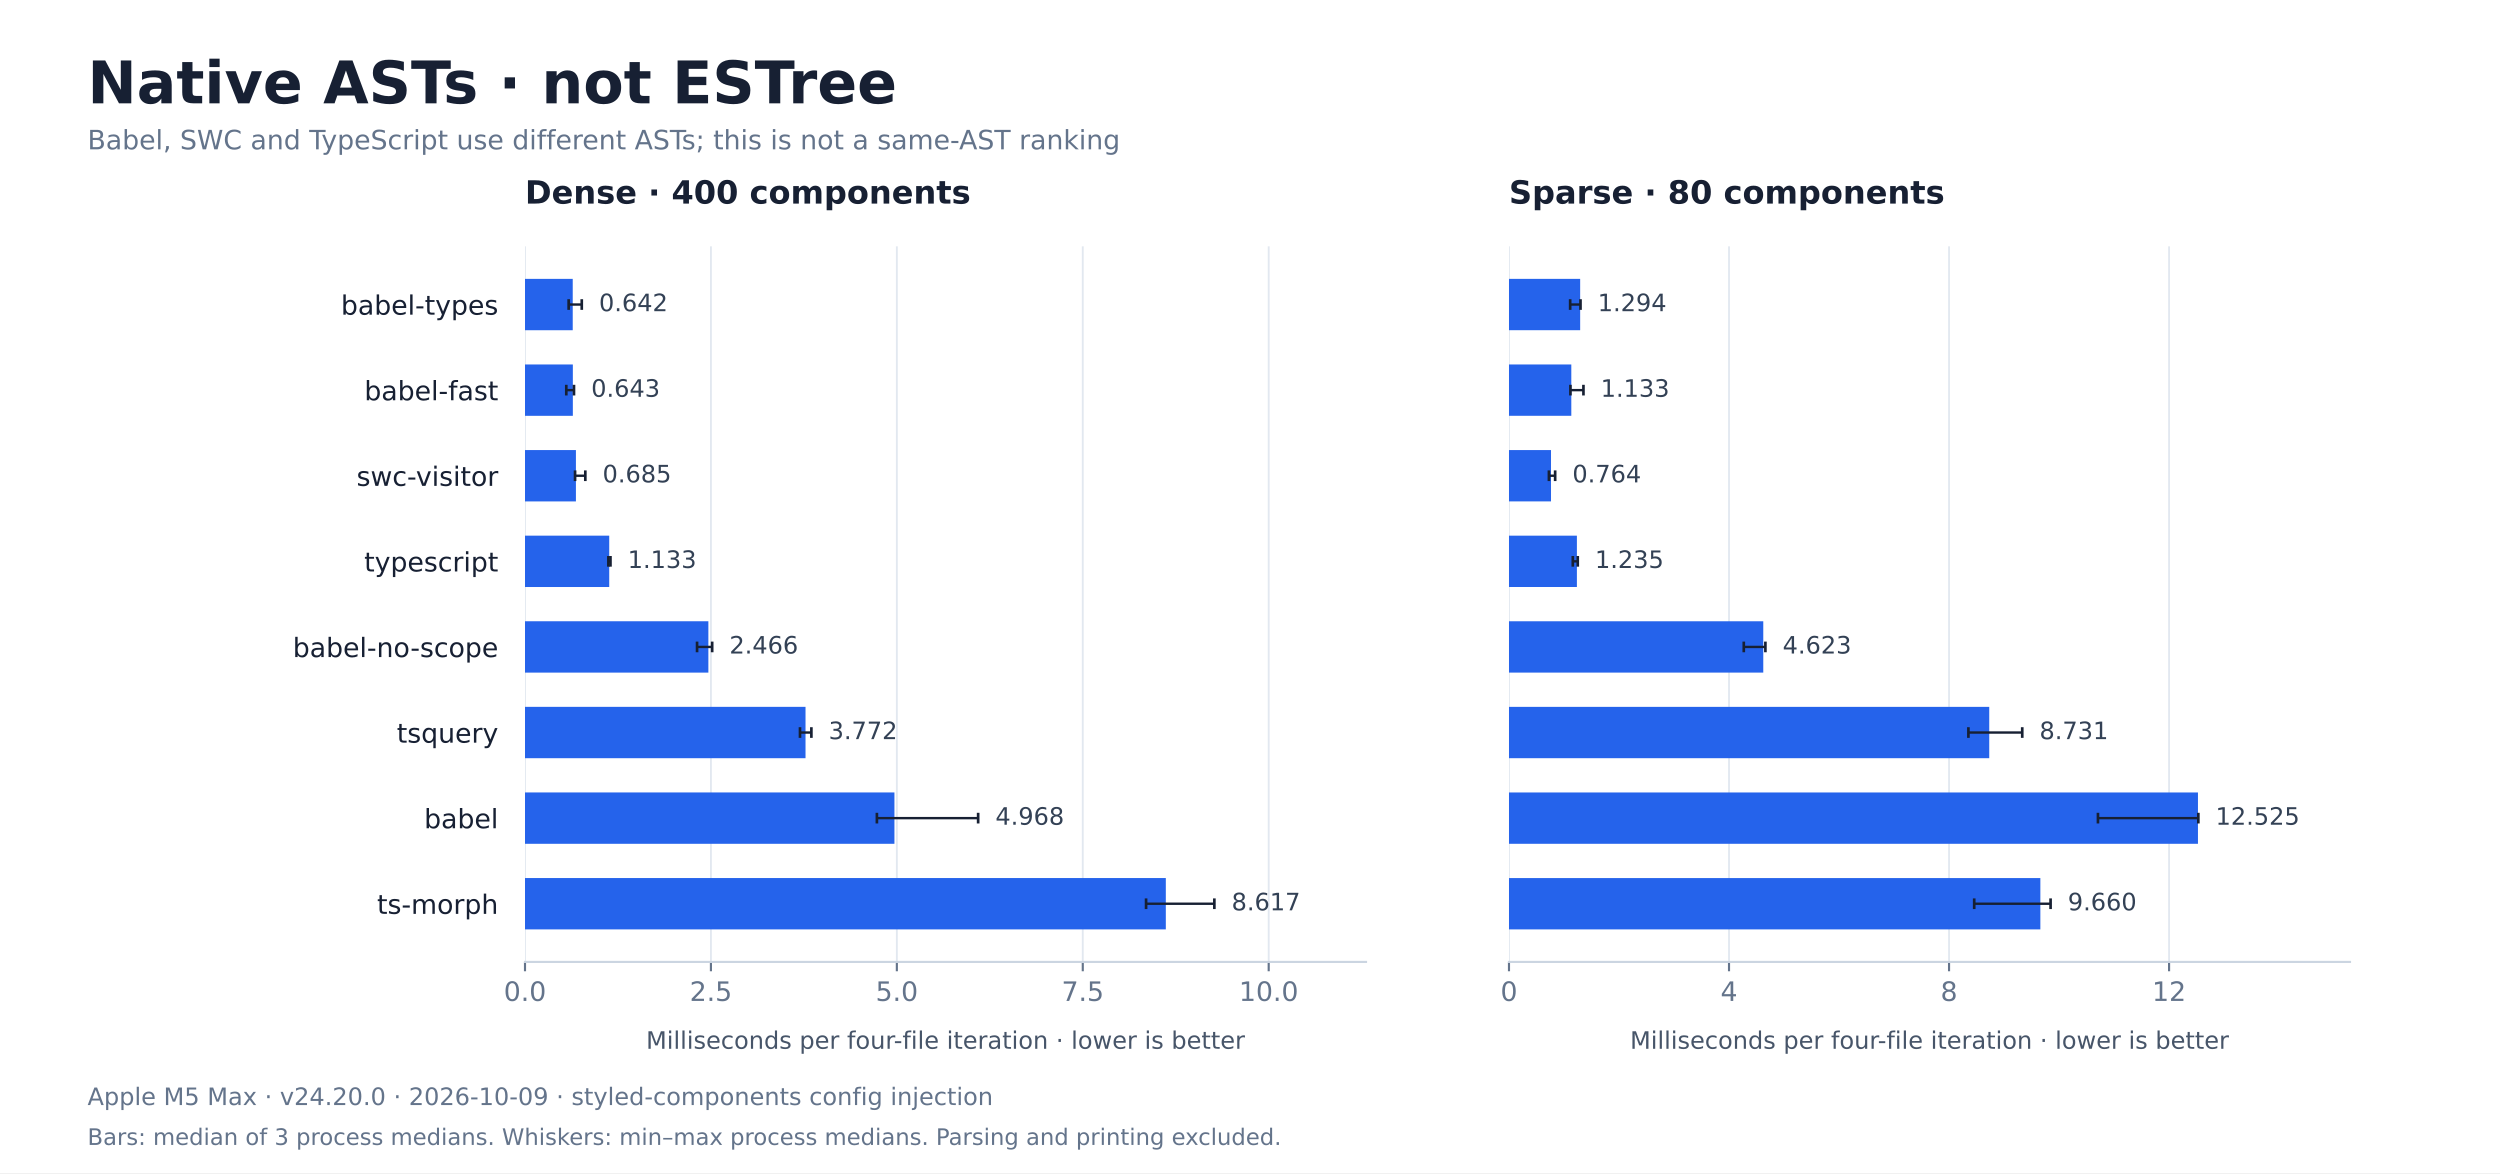
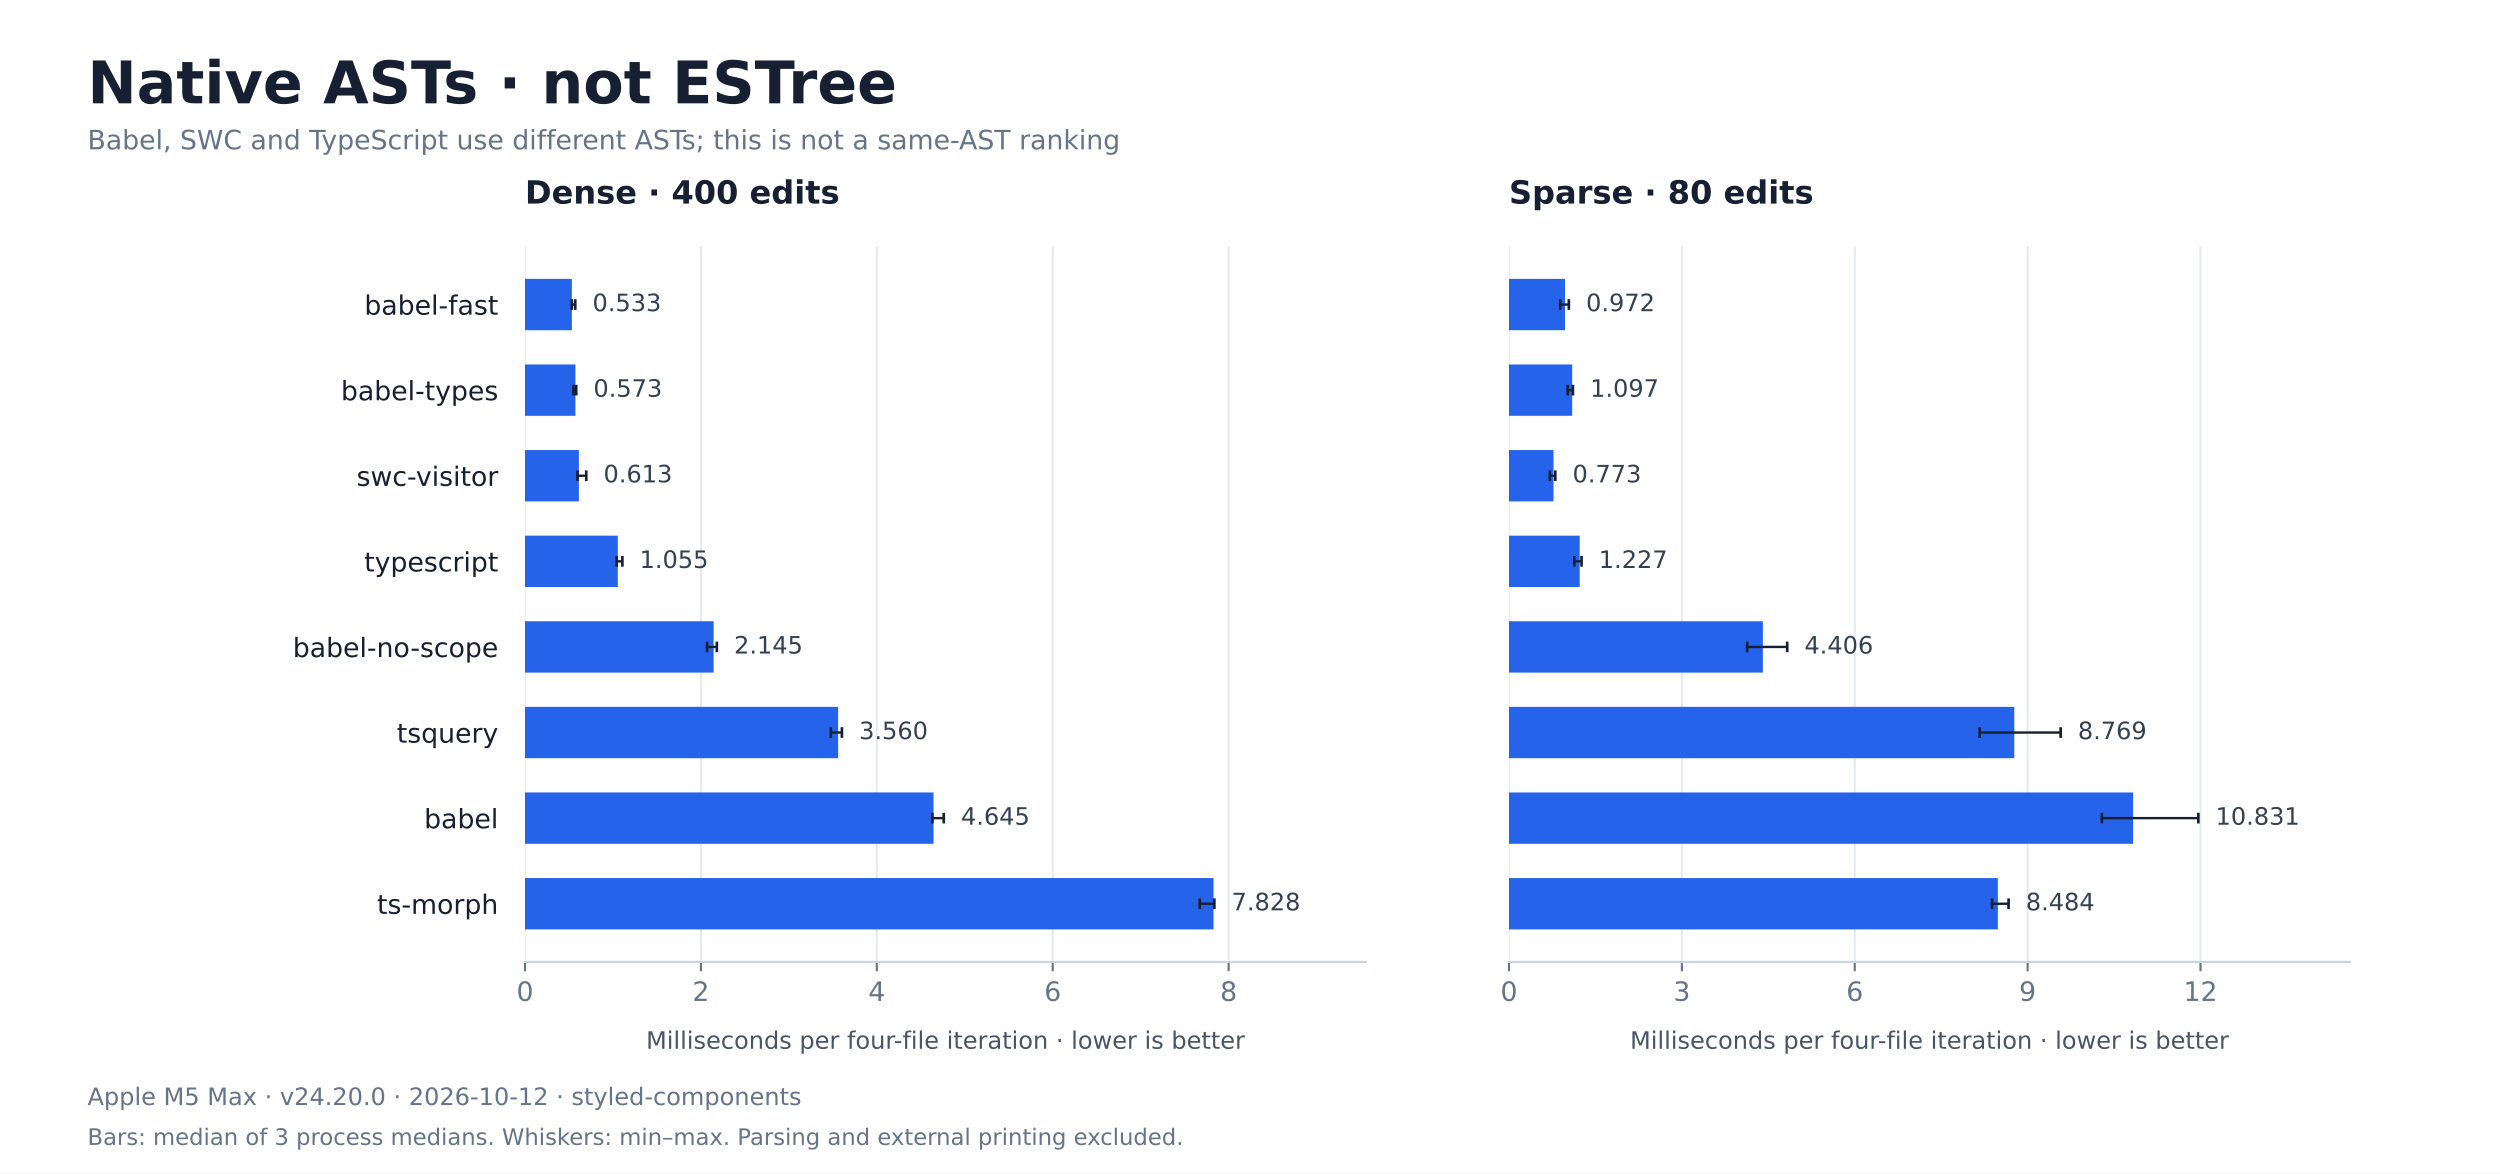
<svg xmlns="http://www.w3.org/2000/svg" xmlns:xlink="http://www.w3.org/1999/xlink" width="936pt" height="439.2pt" viewBox="0 0 936 439.2" version="1.1">
  <defs>
    <style type="text/css">*{stroke-linejoin: round; stroke-linecap: butt}</style>
  </defs>
  <g id="figure_1">
    <g id="patch_1">
-       <path d="M 0 439.2  L 936 439.2  L 936 0  L 0 0  z " style="fill: #ffffff" />
+       <path d="M 0 439.2 L 936 439.2 L 936 0 L 0 0 z " style="fill: #ffffff" />
    </g>
    <g id="axes_1">
      <g id="patch_2">
-         <path d="M 196.56 360.144  L 511.436 360.144  L 511.436 92.232  L 196.56 92.232  z " style="fill: #ffffff" />
+         <path d="M 196.56 360.144 L 511.436 360.144 L 511.436 92.232 L 196.56 92.232 z " style="fill: #ffffff" />
      </g>
      <g id="matplotlib.axis_1">
        <g id="xtick_1">
          <g id="line2d_1">
-             <path d="M 196.56 360.144  L 196.56 92.232  " clip-path="url(#p824c2c4690)" style="fill: none; stroke: #e2e8f0; stroke-width: 0.7; stroke-linecap: square" />
+             <path d="M 196.56 360.144 L 196.56 92.232 " clip-path="url(#pe5a5cd1c5b)" style="fill: none; stroke: #e2e8f0; stroke-width: 0.7; stroke-linecap: square" />
          </g>
          <g id="line2d_2">
            <defs>
-               <path id="m3070c087be" d="M 0 0  L 0 3.5  " style="stroke: #64748b; stroke-width: 0.8" />
+               <path id="m9f29d2ddf9" d="M 0 0 L 0 3.5 " style="stroke: #64748b; stroke-width: 0.8" />
            </defs>
            <g>
-               <use xlink:href="#m3070c087be" x="196.56" y="360.144" style="fill: #64748b; stroke: #64748b; stroke-width: 0.8" />
+               <use xlink:href="#m9f29d2ddf9" x="196.56" y="360.144" style="fill: #64748b; stroke: #64748b; stroke-width: 0.8" />
            </g>
          </g>
          <g id="text_1">
-             <text style="fill: #64748b; font: 10px 'DejaVu Sans'; text-anchor: middle" x="196.56" y="374.742" transform="rotate(-0 196.56 374.7424)">0.0</text>
+             <text style="fill: #64748b; font: 10px 'DejaVu Sans'; text-anchor: middle" x="196.56" y="374.742" transform="rotate(-0 196.56 374.7424)">0</text>
          </g>
        </g>
        <g id="xtick_2">
          <g id="line2d_3">
-             <path d="M 266.17 360.144  L 266.17 92.232  " clip-path="url(#p824c2c4690)" style="fill: none; stroke: #e2e8f0; stroke-width: 0.7; stroke-linecap: square" />
+             <path d="M 262.42 360.144 L 262.42 92.232 " clip-path="url(#pe5a5cd1c5b)" style="fill: none; stroke: #e2e8f0; stroke-width: 0.7; stroke-linecap: square" />
          </g>
          <g id="line2d_4">
            <g>
-               <use xlink:href="#m3070c087be" x="266.17" y="360.144" style="fill: #64748b; stroke: #64748b; stroke-width: 0.8" />
+               <use xlink:href="#m9f29d2ddf9" x="262.42" y="360.144" style="fill: #64748b; stroke: #64748b; stroke-width: 0.8" />
            </g>
          </g>
          <g id="text_2">
-             <text style="fill: #64748b; font: 10px 'DejaVu Sans'; text-anchor: middle" x="266.17" y="374.742" transform="rotate(-0 266.1703 374.7424)">2.5</text>
+             <text style="fill: #64748b; font: 10px 'DejaVu Sans'; text-anchor: middle" x="262.42" y="374.742" transform="rotate(-0 262.4199 374.7424)">2</text>
          </g>
        </g>
        <g id="xtick_3">
          <g id="line2d_5">
-             <path d="M 335.781 360.144  L 335.781 92.232  " clip-path="url(#p824c2c4690)" style="fill: none; stroke: #e2e8f0; stroke-width: 0.7; stroke-linecap: square" />
+             <path d="M 328.28 360.144 L 328.28 92.232 " clip-path="url(#pe5a5cd1c5b)" style="fill: none; stroke: #e2e8f0; stroke-width: 0.7; stroke-linecap: square" />
          </g>
          <g id="line2d_6">
            <g>
-               <use xlink:href="#m3070c087be" x="335.781" y="360.144" style="fill: #64748b; stroke: #64748b; stroke-width: 0.8" />
+               <use xlink:href="#m9f29d2ddf9" x="328.28" y="360.144" style="fill: #64748b; stroke: #64748b; stroke-width: 0.8" />
            </g>
          </g>
          <g id="text_3">
-             <text style="fill: #64748b; font: 10px 'DejaVu Sans'; text-anchor: middle" x="335.781" y="374.742" transform="rotate(-0 335.7806 374.7424)">5.0</text>
+             <text style="fill: #64748b; font: 10px 'DejaVu Sans'; text-anchor: middle" x="328.28" y="374.742" transform="rotate(-0 328.2798 374.7424)">4</text>
          </g>
        </g>
        <g id="xtick_4">
          <g id="line2d_7">
-             <path d="M 405.391 360.144  L 405.391 92.232  " clip-path="url(#p824c2c4690)" style="fill: none; stroke: #e2e8f0; stroke-width: 0.7; stroke-linecap: square" />
+             <path d="M 394.14 360.144 L 394.14 92.232 " clip-path="url(#pe5a5cd1c5b)" style="fill: none; stroke: #e2e8f0; stroke-width: 0.7; stroke-linecap: square" />
          </g>
          <g id="line2d_8">
            <g>
-               <use xlink:href="#m3070c087be" x="405.391" y="360.144" style="fill: #64748b; stroke: #64748b; stroke-width: 0.8" />
+               <use xlink:href="#m9f29d2ddf9" x="394.14" y="360.144" style="fill: #64748b; stroke: #64748b; stroke-width: 0.8" />
            </g>
          </g>
          <g id="text_4">
-             <text style="fill: #64748b; font: 10px 'DejaVu Sans'; text-anchor: middle" x="405.391" y="374.742" transform="rotate(-0 405.3909 374.7424)">7.5</text>
+             <text style="fill: #64748b; font: 10px 'DejaVu Sans'; text-anchor: middle" x="394.14" y="374.742" transform="rotate(-0 394.1397 374.7424)">6</text>
          </g>
        </g>
        <g id="xtick_5">
          <g id="line2d_9">
-             <path d="M 475.001 360.144  L 475.001 92.232  " clip-path="url(#p824c2c4690)" style="fill: none; stroke: #e2e8f0; stroke-width: 0.7; stroke-linecap: square" />
+             <path d="M 460 360.144 L 460 92.232 " clip-path="url(#pe5a5cd1c5b)" style="fill: none; stroke: #e2e8f0; stroke-width: 0.7; stroke-linecap: square" />
          </g>
          <g id="line2d_10">
            <g>
-               <use xlink:href="#m3070c087be" x="475.001" y="360.144" style="fill: #64748b; stroke: #64748b; stroke-width: 0.8" />
+               <use xlink:href="#m9f29d2ddf9" x="460" y="360.144" style="fill: #64748b; stroke: #64748b; stroke-width: 0.8" />
            </g>
          </g>
          <g id="text_5">
-             <text style="fill: #64748b; font: 10px 'DejaVu Sans'; text-anchor: middle" x="475.001" y="374.742" transform="rotate(-0 475.0012 374.7424)">10.0</text>
+             <text style="fill: #64748b; font: 10px 'DejaVu Sans'; text-anchor: middle" x="460" y="374.742" transform="rotate(-0 459.9997 374.7424)">8</text>
          </g>
        </g>
        <g id="text_6">
          <text style="fill: #475569; font: 9px 'DejaVu Sans'; text-anchor: middle" x="353.998" y="392.661" transform="rotate(-0 353.9978 392.6607)">Milliseconds per four-file iteration · lower is better</text>
        </g>
      </g>
      <g id="matplotlib.axis_2">
        <g id="ytick_1">
          <g id="line2d_11" />
          <g id="text_7">
-             <text style="fill: #172033; font: 10px 'DejaVu Sans'; text-anchor: end" x="186.56" y="117.823" transform="rotate(-0 186.56 117.8231)">babel-types</text>
+             <text style="fill: #172033; font: 10px 'DejaVu Sans'; text-anchor: end" x="186.56" y="117.823" transform="rotate(-0 186.56 117.8231)">babel-fast</text>
          </g>
        </g>
        <g id="ytick_2">
          <g id="line2d_12" />
          <g id="text_8">
-             <text style="fill: #172033; font: 10px 'DejaVu Sans'; text-anchor: end" x="186.56" y="149.87" transform="rotate(-0 186.56 149.87)">babel-fast</text>
+             <text style="fill: #172033; font: 10px 'DejaVu Sans'; text-anchor: end" x="186.56" y="149.87" transform="rotate(-0 186.56 149.87)">babel-types</text>
          </g>
        </g>
        <g id="ytick_3">
          <g id="line2d_13" />
          <g id="text_9">
            <text style="fill: #172033; font: 10px 'DejaVu Sans'; text-anchor: end" x="186.56" y="181.917" transform="rotate(-0 186.56 181.9169)">swc-visitor</text>
          </g>
        </g>
        <g id="ytick_4">
          <g id="line2d_14" />
          <g id="text_10">
            <text style="fill: #172033; font: 10px 'DejaVu Sans'; text-anchor: end" x="186.56" y="213.964" transform="rotate(-0 186.56 213.9638)">typescript</text>
          </g>
        </g>
        <g id="ytick_5">
          <g id="line2d_15" />
          <g id="text_11">
            <text style="fill: #172033; font: 10px 'DejaVu Sans'; text-anchor: end" x="186.56" y="246.011" transform="rotate(-0 186.56 246.0107)">babel-no-scope</text>
          </g>
        </g>
        <g id="ytick_6">
          <g id="line2d_16" />
          <g id="text_12">
            <text style="fill: #172033; font: 10px 'DejaVu Sans'; text-anchor: end" x="186.56" y="278.058" transform="rotate(-0 186.56 278.0576)">tsquery</text>
          </g>
        </g>
        <g id="ytick_7">
          <g id="line2d_17" />
          <g id="text_13">
            <text style="fill: #172033; font: 10px 'DejaVu Sans'; text-anchor: end" x="186.56" y="310.104" transform="rotate(-0 186.56 310.1044)">babel</text>
          </g>
        </g>
        <g id="ytick_8">
          <g id="line2d_18" />
          <g id="text_14">
            <text style="fill: #172033; font: 10px 'DejaVu Sans'; text-anchor: end" x="186.56" y="342.151" transform="rotate(-0 186.56 342.1513)">ts-morph</text>
          </g>
        </g>
      </g>
      <g id="patch_3">
-         <path d="M 196.56 360.144  L 511.436 360.144  " style="fill: none; stroke: #cbd5e1; stroke-width: 0.8; stroke-linejoin: miter; stroke-linecap: square" />
+         <path d="M 196.56 360.144 L 511.436 360.144 " style="fill: none; stroke: #cbd5e1; stroke-width: 0.8; stroke-linejoin: miter; stroke-linecap: square" />
      </g>
      <g id="patch_4">
-         <path d="M 196.56 104.41  L 214.43 104.41  L 214.43 123.638  L 196.56 123.638  z " clip-path="url(#p824c2c4690)" style="fill: #2563eb" />
+         <path d="M 196.56 104.41 L 214.099 104.41 L 214.099 123.638 L 196.56 123.638 z " clip-path="url(#pe5a5cd1c5b)" style="fill: #2563eb" />
      </g>
      <g id="patch_5">
-         <path d="M 196.56 136.457  L 214.472 136.457  L 214.472 155.685  L 196.56 155.685  z " clip-path="url(#p824c2c4690)" style="fill: #2563eb" />
+         <path d="M 196.56 136.457 L 215.441 136.457 L 215.441 155.685 L 196.56 155.685 z " clip-path="url(#pe5a5cd1c5b)" style="fill: #2563eb" />
      </g>
      <g id="patch_6">
-         <path d="M 196.56 168.504  L 215.623 168.504  L 215.623 187.732  L 196.56 187.732  z " clip-path="url(#p824c2c4690)" style="fill: #2563eb" />
+         <path d="M 196.56 168.504 L 216.732 168.504 L 216.732 187.732 L 196.56 187.732 z " clip-path="url(#pe5a5cd1c5b)" style="fill: #2563eb" />
      </g>
      <g id="patch_7">
-         <path d="M 196.56 200.55  L 228.096 200.55  L 228.096 219.779  L 196.56 219.779  z " clip-path="url(#p824c2c4690)" style="fill: #2563eb" />
+         <path d="M 196.56 200.55 L 231.307 200.55 L 231.307 219.779 L 196.56 219.779 z " clip-path="url(#pe5a5cd1c5b)" style="fill: #2563eb" />
      </g>
      <g id="patch_8">
-         <path d="M 196.56 232.597  L 265.214 232.597  L 265.214 251.826  L 196.56 251.826  z " clip-path="url(#p824c2c4690)" style="fill: #2563eb" />
+         <path d="M 196.56 232.597 L 267.184 232.597 L 267.184 251.826 L 196.56 251.826 z " clip-path="url(#pe5a5cd1c5b)" style="fill: #2563eb" />
      </g>
      <g id="patch_9">
-         <path d="M 196.56 264.644  L 301.586 264.644  L 301.586 283.872  L 196.56 283.872  z " clip-path="url(#p824c2c4690)" style="fill: #2563eb" />
+         <path d="M 196.56 264.644 L 313.803 264.644 L 313.803 283.872 L 196.56 283.872 z " clip-path="url(#pe5a5cd1c5b)" style="fill: #2563eb" />
      </g>
      <g id="patch_10">
-         <path d="M 196.56 296.691  L 334.876 296.691  L 334.876 315.919  L 196.56 315.919  z " clip-path="url(#p824c2c4690)" style="fill: #2563eb" />
+         <path d="M 196.56 296.691 L 349.506 296.691 L 349.506 315.919 L 196.56 315.919 z " clip-path="url(#pe5a5cd1c5b)" style="fill: #2563eb" />
      </g>
      <g id="patch_11">
-         <path d="M 196.56 328.738  L 436.481 328.738  L 436.481 347.966  L 196.56 347.966  z " clip-path="url(#p824c2c4690)" style="fill: #2563eb" />
+         <path d="M 196.56 328.738 L 454.336 328.738 L 454.336 347.966 L 196.56 347.966 z " clip-path="url(#pe5a5cd1c5b)" style="fill: #2563eb" />
      </g>
      <g id="text_15">
-         <text style="fill: #334155; font: 9px 'DejaVu Sans'; text-anchor: start" x="224.264" y="116.507" transform="rotate(-0 224.2644 116.5073)">0.642</text>
+         <text style="fill: #334155; font: 9px 'DejaVu Sans'; text-anchor: start" x="221.832" y="116.507" transform="rotate(-0 221.8318 116.5073)">0.533</text>
      </g>
      <g id="text_16">
-         <text style="fill: #334155; font: 9px 'DejaVu Sans'; text-anchor: start" x="221.349" y="148.554" transform="rotate(-0 221.3489 148.5542)">0.643</text>
+         <text style="fill: #334155; font: 9px 'DejaVu Sans'; text-anchor: start" x="222.181" y="148.554" transform="rotate(-0 222.181 148.5542)">0.573</text>
      </g>
      <g id="text_17">
-         <text style="fill: #334155; font: 9px 'DejaVu Sans'; text-anchor: start" x="225.596" y="180.601" transform="rotate(-0 225.5963 180.6011)">0.685</text>
+         <text style="fill: #334155; font: 9px 'DejaVu Sans'; text-anchor: start" x="225.949" y="180.601" transform="rotate(-0 225.9488 180.6011)">0.613</text>
      </g>
      <g id="text_18">
-         <text style="fill: #334155; font: 9px 'DejaVu Sans'; text-anchor: start" x="235.009" y="212.648" transform="rotate(-0 235.0088 212.648)">1.133</text>
+         <text style="fill: #334155; font: 9px 'DejaVu Sans'; text-anchor: start" x="239.465" y="212.648" transform="rotate(-0 239.4652 212.648)">1.055</text>
      </g>
      <g id="text_19">
-         <text style="fill: #334155; font: 9px 'DejaVu Sans'; text-anchor: start" x="273.087" y="244.695" transform="rotate(-0 273.0873 244.6949)">2.466</text>
+         <text style="fill: #334155; font: 9px 'DejaVu Sans'; text-anchor: start" x="274.835" y="244.695" transform="rotate(-0 274.8347 244.6949)">2.145</text>
      </g>
      <g id="text_20">
-         <text style="fill: #334155; font: 9px 'DejaVu Sans'; text-anchor: start" x="310.233" y="276.742" transform="rotate(-0 310.2326 276.7418)">3.772</text>
+         <text style="fill: #334155; font: 9px 'DejaVu Sans'; text-anchor: start" x="321.664" y="276.742" transform="rotate(-0 321.6638 276.7418)">3.560</text>
      </g>
      <g id="text_21">
-         <text style="fill: #334155; font: 9px 'DejaVu Sans'; text-anchor: start" x="372.67" y="308.789" transform="rotate(-0 372.6701 308.7887)">4.968</text>
+         <text style="fill: #334155; font: 9px 'DejaVu Sans'; text-anchor: start" x="359.795" y="308.789" transform="rotate(-0 359.7953 308.7887)">4.645</text>
      </g>
      <g id="text_22">
-         <text style="fill: #334155; font: 9px 'DejaVu Sans'; text-anchor: start" x="461.107" y="340.836" transform="rotate(-0 461.1071 340.8356)">8.617</text>
+         <text style="fill: #334155; font: 9px 'DejaVu Sans'; text-anchor: start" x="461.107" y="340.836" transform="rotate(-0 461.1071 340.8356)">7.828</text>
      </g>
      <g id="text_23">
-         <text style="fill: #172033; font: 700 12px 'DejaVu Sans'; text-anchor: start" x="196.56" y="76.232" transform="rotate(-0 196.56 76.232)">Dense · 400 components</text>
+         <text style="fill: #172033; font: 700 12px 'DejaVu Sans'; text-anchor: start" x="196.56" y="76.232" transform="rotate(-0 196.56 76.232)">Dense · 400 edits</text>
      </g>
      <g id="LineCollection_1">
-         <path d="M 212.906 114.024  L 217.812 114.024  " clip-path="url(#p824c2c4690)" style="fill: none; stroke: #172033; stroke-width: 0.9" />
-         <path d="M 212.018 146.071  L 214.897 146.071  " clip-path="url(#p824c2c4690)" style="fill: none; stroke: #172033; stroke-width: 0.9" />
-         <path d="M 215.304 178.118  L 219.144 178.118  " clip-path="url(#p824c2c4690)" style="fill: none; stroke: #172033; stroke-width: 0.9" />
-         <path d="M 227.775 210.165  L 228.556 210.165  " clip-path="url(#p824c2c4690)" style="fill: none; stroke: #172033; stroke-width: 0.9" />
-         <path d="M 260.979 242.211  L 266.635 242.211  " clip-path="url(#p824c2c4690)" style="fill: none; stroke: #172033; stroke-width: 0.9" />
-         <path d="M 299.517 274.258  L 303.78 274.258  " clip-path="url(#p824c2c4690)" style="fill: none; stroke: #172033; stroke-width: 0.9" />
-         <path d="M 328.31 306.305  L 366.218 306.305  " clip-path="url(#p824c2c4690)" style="fill: none; stroke: #172033; stroke-width: 0.9" />
-         <path d="M 429.091 338.352  L 454.655 338.352  " clip-path="url(#p824c2c4690)" style="fill: none; stroke: #172033; stroke-width: 0.9" />
+         <path d="M 214.067 114.024 L 215.379 114.024 " clip-path="url(#pe5a5cd1c5b)" style="fill: none; stroke: #172033; stroke-width: 0.9" />
+         <path d="M 214.684 146.071 L 215.729 146.071 " clip-path="url(#pe5a5cd1c5b)" style="fill: none; stroke: #172033; stroke-width: 0.9" />
+         <path d="M 216.195 178.118 L 219.496 178.118 " clip-path="url(#pe5a5cd1c5b)" style="fill: none; stroke: #172033; stroke-width: 0.9" />
+         <path d="M 230.892 210.165 L 233.013 210.165 " clip-path="url(#pe5a5cd1c5b)" style="fill: none; stroke: #172033; stroke-width: 0.9" />
+         <path d="M 264.728 242.211 L 268.382 242.211 " clip-path="url(#pe5a5cd1c5b)" style="fill: none; stroke: #172033; stroke-width: 0.9" />
+         <path d="M 311.057 274.258 L 315.211 274.258 " clip-path="url(#pe5a5cd1c5b)" style="fill: none; stroke: #172033; stroke-width: 0.9" />
+         <path d="M 349.05 306.305 L 353.343 306.305 " clip-path="url(#pe5a5cd1c5b)" style="fill: none; stroke: #172033; stroke-width: 0.9" />
+         <path d="M 449.173 338.352 L 454.655 338.352 " clip-path="url(#pe5a5cd1c5b)" style="fill: none; stroke: #172033; stroke-width: 0.9" />
      </g>
      <g id="line2d_19">
        <defs>
-           <path id="m630bcae3d4" d="M 0 2  L 0 -2  " style="stroke: #172033" />
+           <path id="ma81656a1bf" d="M 0 2 L 0 -2 " style="stroke: #172033" />
        </defs>
-         <g clip-path="url(#p824c2c4690)">
-           <use xlink:href="#m630bcae3d4" x="212.906" y="114.024" style="fill: #172033; stroke: #172033" />
-           <use xlink:href="#m630bcae3d4" x="212.018" y="146.071" style="fill: #172033; stroke: #172033" />
-           <use xlink:href="#m630bcae3d4" x="215.304" y="178.118" style="fill: #172033; stroke: #172033" />
-           <use xlink:href="#m630bcae3d4" x="227.775" y="210.165" style="fill: #172033; stroke: #172033" />
-           <use xlink:href="#m630bcae3d4" x="260.979" y="242.211" style="fill: #172033; stroke: #172033" />
-           <use xlink:href="#m630bcae3d4" x="299.517" y="274.258" style="fill: #172033; stroke: #172033" />
-           <use xlink:href="#m630bcae3d4" x="328.31" y="306.305" style="fill: #172033; stroke: #172033" />
-           <use xlink:href="#m630bcae3d4" x="429.091" y="338.352" style="fill: #172033; stroke: #172033" />
+         <g clip-path="url(#pe5a5cd1c5b)">
+           <use xlink:href="#ma81656a1bf" x="214.067" y="114.024" style="fill: #172033; stroke: #172033" />
+           <use xlink:href="#ma81656a1bf" x="214.684" y="146.071" style="fill: #172033; stroke: #172033" />
+           <use xlink:href="#ma81656a1bf" x="216.195" y="178.118" style="fill: #172033; stroke: #172033" />
+           <use xlink:href="#ma81656a1bf" x="230.892" y="210.165" style="fill: #172033; stroke: #172033" />
+           <use xlink:href="#ma81656a1bf" x="264.728" y="242.211" style="fill: #172033; stroke: #172033" />
+           <use xlink:href="#ma81656a1bf" x="311.057" y="274.258" style="fill: #172033; stroke: #172033" />
+           <use xlink:href="#ma81656a1bf" x="349.05" y="306.305" style="fill: #172033; stroke: #172033" />
+           <use xlink:href="#ma81656a1bf" x="449.173" y="338.352" style="fill: #172033; stroke: #172033" />
        </g>
      </g>
      <g id="line2d_20">
-         <g clip-path="url(#p824c2c4690)">
-           <use xlink:href="#m630bcae3d4" x="217.812" y="114.024" style="fill: #172033; stroke: #172033" />
-           <use xlink:href="#m630bcae3d4" x="214.897" y="146.071" style="fill: #172033; stroke: #172033" />
-           <use xlink:href="#m630bcae3d4" x="219.144" y="178.118" style="fill: #172033; stroke: #172033" />
-           <use xlink:href="#m630bcae3d4" x="228.556" y="210.165" style="fill: #172033; stroke: #172033" />
-           <use xlink:href="#m630bcae3d4" x="266.635" y="242.211" style="fill: #172033; stroke: #172033" />
-           <use xlink:href="#m630bcae3d4" x="303.78" y="274.258" style="fill: #172033; stroke: #172033" />
-           <use xlink:href="#m630bcae3d4" x="366.218" y="306.305" style="fill: #172033; stroke: #172033" />
-           <use xlink:href="#m630bcae3d4" x="454.655" y="338.352" style="fill: #172033; stroke: #172033" />
+         <g clip-path="url(#pe5a5cd1c5b)">
+           <use xlink:href="#ma81656a1bf" x="215.379" y="114.024" style="fill: #172033; stroke: #172033" />
+           <use xlink:href="#ma81656a1bf" x="215.729" y="146.071" style="fill: #172033; stroke: #172033" />
+           <use xlink:href="#ma81656a1bf" x="219.496" y="178.118" style="fill: #172033; stroke: #172033" />
+           <use xlink:href="#ma81656a1bf" x="233.013" y="210.165" style="fill: #172033; stroke: #172033" />
+           <use xlink:href="#ma81656a1bf" x="268.382" y="242.211" style="fill: #172033; stroke: #172033" />
+           <use xlink:href="#ma81656a1bf" x="315.211" y="274.258" style="fill: #172033; stroke: #172033" />
+           <use xlink:href="#ma81656a1bf" x="353.343" y="306.305" style="fill: #172033; stroke: #172033" />
+           <use xlink:href="#ma81656a1bf" x="454.655" y="338.352" style="fill: #172033; stroke: #172033" />
        </g>
      </g>
    </g>
    <g id="axes_2">
      <g id="patch_12">
-         <path d="M 564.964 360.144  L 879.84 360.144  L 879.84 92.232  L 564.964 92.232  z " style="fill: #ffffff" />
+         <path d="M 564.964 360.144 L 879.84 360.144 L 879.84 92.232 L 564.964 92.232 z " style="fill: #ffffff" />
      </g>
      <g id="matplotlib.axis_3">
        <g id="xtick_6">
          <g id="line2d_21">
-             <path d="M 564.964 360.144  L 564.964 92.232  " clip-path="url(#p3056f56bf2)" style="fill: none; stroke: #e2e8f0; stroke-width: 0.7; stroke-linecap: square" />
+             <path d="M 564.964 360.144 L 564.964 92.232 " clip-path="url(#p3b96d99efb)" style="fill: none; stroke: #e2e8f0; stroke-width: 0.7; stroke-linecap: square" />
          </g>
          <g id="line2d_22">
            <g>
-               <use xlink:href="#m3070c087be" x="564.964" y="360.144" style="fill: #64748b; stroke: #64748b; stroke-width: 0.8" />
+               <use xlink:href="#m9f29d2ddf9" x="564.964" y="360.144" style="fill: #64748b; stroke: #64748b; stroke-width: 0.8" />
            </g>
          </g>
          <g id="text_24">
            <text style="fill: #64748b; font: 10px 'DejaVu Sans'; text-anchor: middle" x="564.964" y="374.742" transform="rotate(-0 564.9644 374.7424)">0</text>
          </g>
        </g>
        <g id="xtick_7">
          <g id="line2d_23">
-             <path d="M 647.343 360.144  L 647.343 92.232  " clip-path="url(#p3056f56bf2)" style="fill: none; stroke: #e2e8f0; stroke-width: 0.7; stroke-linecap: square" />
+             <path d="M 629.69 360.144 L 629.69 92.232 " clip-path="url(#p3b96d99efb)" style="fill: none; stroke: #e2e8f0; stroke-width: 0.7; stroke-linecap: square" />
          </g>
          <g id="line2d_24">
            <g>
-               <use xlink:href="#m3070c087be" x="647.343" y="360.144" style="fill: #64748b; stroke: #64748b; stroke-width: 0.8" />
+               <use xlink:href="#m9f29d2ddf9" x="629.69" y="360.144" style="fill: #64748b; stroke: #64748b; stroke-width: 0.8" />
            </g>
          </g>
          <g id="text_25">
-             <text style="fill: #64748b; font: 10px 'DejaVu Sans'; text-anchor: middle" x="647.343" y="374.742" transform="rotate(-0 647.3429 374.7424)">4</text>
+             <text style="fill: #64748b; font: 10px 'DejaVu Sans'; text-anchor: middle" x="629.69" y="374.742" transform="rotate(-0 629.6899 374.7424)">3</text>
          </g>
        </g>
        <g id="xtick_8">
          <g id="line2d_25">
-             <path d="M 729.721 360.144  L 729.721 92.232  " clip-path="url(#p3056f56bf2)" style="fill: none; stroke: #e2e8f0; stroke-width: 0.7; stroke-linecap: square" />
+             <path d="M 694.415 360.144 L 694.415 92.232 " clip-path="url(#p3b96d99efb)" style="fill: none; stroke: #e2e8f0; stroke-width: 0.7; stroke-linecap: square" />
          </g>
          <g id="line2d_26">
            <g>
-               <use xlink:href="#m3070c087be" x="729.721" y="360.144" style="fill: #64748b; stroke: #64748b; stroke-width: 0.8" />
+               <use xlink:href="#m9f29d2ddf9" x="694.415" y="360.144" style="fill: #64748b; stroke: #64748b; stroke-width: 0.8" />
            </g>
          </g>
          <g id="text_26">
-             <text style="fill: #64748b; font: 10px 'DejaVu Sans'; text-anchor: middle" x="729.721" y="374.742" transform="rotate(-0 729.7214 374.7424)">8</text>
+             <text style="fill: #64748b; font: 10px 'DejaVu Sans'; text-anchor: middle" x="694.415" y="374.742" transform="rotate(-0 694.4154 374.7424)">6</text>
          </g>
        </g>
        <g id="xtick_9">
          <g id="line2d_27">
-             <path d="M 812.1 360.144  L 812.1 92.232  " clip-path="url(#p3056f56bf2)" style="fill: none; stroke: #e2e8f0; stroke-width: 0.7; stroke-linecap: square" />
+             <path d="M 759.141 360.144 L 759.141 92.232 " clip-path="url(#p3b96d99efb)" style="fill: none; stroke: #e2e8f0; stroke-width: 0.7; stroke-linecap: square" />
          </g>
          <g id="line2d_28">
            <g>
-               <use xlink:href="#m3070c087be" x="812.1" y="360.144" style="fill: #64748b; stroke: #64748b; stroke-width: 0.8" />
+               <use xlink:href="#m9f29d2ddf9" x="759.141" y="360.144" style="fill: #64748b; stroke: #64748b; stroke-width: 0.8" />
            </g>
          </g>
          <g id="text_27">
-             <text style="fill: #64748b; font: 10px 'DejaVu Sans'; text-anchor: middle" x="812.1" y="374.742" transform="rotate(-0 812.0998 374.7424)">12</text>
-           </g>
-         </g>
-         <g id="text_28">
+             <text style="fill: #64748b; font: 10px 'DejaVu Sans'; text-anchor: middle" x="759.141" y="374.742" transform="rotate(-0 759.1409 374.7424)">9</text>
+           </g>
+         </g>
+         <g id="xtick_10">
+           <g id="line2d_29">
+             <path d="M 823.866 360.144 L 823.866 92.232 " clip-path="url(#p3b96d99efb)" style="fill: none; stroke: #e2e8f0; stroke-width: 0.7; stroke-linecap: square" />
+           </g>
+           <g id="line2d_30">
+             <g>
+               <use xlink:href="#m9f29d2ddf9" x="823.866" y="360.144" style="fill: #64748b; stroke: #64748b; stroke-width: 0.8" />
+             </g>
+           </g>
+           <g id="text_28">
+             <text style="fill: #64748b; font: 10px 'DejaVu Sans'; text-anchor: middle" x="823.866" y="374.742" transform="rotate(-0 823.8664 374.7424)">12</text>
+           </g>
+         </g>
+         <g id="text_29">
          <text style="fill: #475569; font: 9px 'DejaVu Sans'; text-anchor: middle" x="722.402" y="392.661" transform="rotate(-0 722.4022 392.6607)">Milliseconds per four-file iteration · lower is better</text>
        </g>
      </g>
      <g id="matplotlib.axis_4">
        <g id="ytick_9">
-           <g id="line2d_29" />
+           <g id="line2d_31" />
        </g>
        <g id="ytick_10">
-           <g id="line2d_30" />
+           <g id="line2d_32" />
        </g>
        <g id="ytick_11">
-           <g id="line2d_31" />
+           <g id="line2d_33" />
        </g>
        <g id="ytick_12">
-           <g id="line2d_32" />
+           <g id="line2d_34" />
        </g>
        <g id="ytick_13">
-           <g id="line2d_33" />
+           <g id="line2d_35" />
        </g>
        <g id="ytick_14">
-           <g id="line2d_34" />
+           <g id="line2d_36" />
        </g>
        <g id="ytick_15">
-           <g id="line2d_35" />
+           <g id="line2d_37" />
        </g>
        <g id="ytick_16">
-           <g id="line2d_36" />
+           <g id="line2d_38" />
        </g>
      </g>
      <g id="patch_13">
-         <path d="M 564.964 360.144  L 879.84 360.144  " style="fill: none; stroke: #cbd5e1; stroke-width: 0.8; stroke-linejoin: miter; stroke-linecap: square" />
+         <path d="M 564.964 360.144 L 879.84 360.144 " style="fill: none; stroke: #cbd5e1; stroke-width: 0.8; stroke-linejoin: miter; stroke-linecap: square" />
      </g>
      <g id="patch_14">
-         <path d="M 564.964 104.41  L 591.614 104.41  L 591.614 123.638  L 564.964 123.638  z " clip-path="url(#p3056f56bf2)" style="fill: #2563eb" />
+         <path d="M 564.964 104.41 L 585.941 104.41 L 585.941 123.638 L 564.964 123.638 z " clip-path="url(#p3b96d99efb)" style="fill: #2563eb" />
      </g>
      <g id="patch_15">
-         <path d="M 564.964 136.457  L 588.3 136.457  L 588.3 155.685  L 564.964 155.685  z " clip-path="url(#p3056f56bf2)" style="fill: #2563eb" />
+         <path d="M 564.964 136.457 L 588.622 136.457 L 588.622 155.685 L 564.964 155.685 z " clip-path="url(#p3b96d99efb)" style="fill: #2563eb" />
      </g>
      <g id="patch_16">
-         <path d="M 564.964 168.504  L 580.696 168.504  L 580.696 187.732  L 564.964 187.732  z " clip-path="url(#p3056f56bf2)" style="fill: #2563eb" />
+         <path d="M 564.964 168.504 L 581.634 168.504 L 581.634 187.732 L 564.964 187.732 z " clip-path="url(#p3b96d99efb)" style="fill: #2563eb" />
      </g>
      <g id="patch_17">
-         <path d="M 564.964 200.55  L 590.391 200.55  L 590.391 219.779  L 564.964 219.779  z " clip-path="url(#p3056f56bf2)" style="fill: #2563eb" />
+         <path d="M 564.964 200.55 L 591.442 200.55 L 591.442 219.779 L 564.964 219.779 z " clip-path="url(#p3b96d99efb)" style="fill: #2563eb" />
      </g>
      <g id="patch_18">
-         <path d="M 564.964 232.597  L 660.169 232.597  L 660.169 251.826  L 564.964 251.826  z " clip-path="url(#p3056f56bf2)" style="fill: #2563eb" />
+         <path d="M 564.964 232.597 L 660.017 232.597 L 660.017 251.826 L 564.964 251.826 z " clip-path="url(#p3b96d99efb)" style="fill: #2563eb" />
      </g>
      <g id="patch_19">
-         <path d="M 564.964 264.644  L 744.773 264.644  L 744.773 283.872  L 564.964 283.872  z " clip-path="url(#p3056f56bf2)" style="fill: #2563eb" />
+         <path d="M 564.964 264.644 L 754.149 264.644 L 754.149 283.872 L 564.964 283.872 z " clip-path="url(#p3b96d99efb)" style="fill: #2563eb" />
      </g>
      <g id="patch_20">
-         <path d="M 564.964 296.691  L 822.918 296.691  L 822.918 315.919  L 564.964 315.919  z " clip-path="url(#p3056f56bf2)" style="fill: #2563eb" />
+         <path d="M 564.964 296.691 L 798.638 296.691 L 798.638 315.919 L 564.964 315.919 z " clip-path="url(#p3b96d99efb)" style="fill: #2563eb" />
      </g>
      <g id="patch_21">
-         <path d="M 564.964 328.738  L 763.91 328.738  L 763.91 347.966  L 564.964 347.966  z " clip-path="url(#p3056f56bf2)" style="fill: #2563eb" />
-       </g>
-       <g id="text_29">
-         <text style="fill: #334155; font: 9px 'DejaVu Sans'; text-anchor: start" x="598.192" y="116.507" transform="rotate(-0 598.1919 116.5073)">1.294</text>
+         <path d="M 564.964 328.738 L 748.002 328.738 L 748.002 347.966 L 564.964 347.966 z " clip-path="url(#p3b96d99efb)" style="fill: #2563eb" />
      </g>
      <g id="text_30">
-         <text style="fill: #334155; font: 9px 'DejaVu Sans'; text-anchor: start" x="599.296" y="148.554" transform="rotate(-0 599.2959 148.5542)">1.133</text>
+         <text style="fill: #334155; font: 9px 'DejaVu Sans'; text-anchor: start" x="593.831" y="116.507" transform="rotate(-0 593.8307 116.5073)">0.972</text>
      </g>
      <g id="text_31">
-         <text style="fill: #334155; font: 9px 'DejaVu Sans'; text-anchor: start" x="588.7" y="180.601" transform="rotate(-0 588.7 180.6011)">0.764</text>
+         <text style="fill: #334155; font: 9px 'DejaVu Sans'; text-anchor: start" x="595.351" y="148.554" transform="rotate(-0 595.3513 148.5542)">1.097</text>
      </g>
      <g id="text_32">
-         <text style="fill: #334155; font: 9px 'DejaVu Sans'; text-anchor: start" x="597.161" y="212.648" transform="rotate(-0 597.1605 212.648)">1.235</text>
+         <text style="fill: #334155; font: 9px 'DejaVu Sans'; text-anchor: start" x="588.754" y="180.601" transform="rotate(-0 588.7543 180.6011)">0.773</text>
      </g>
      <g id="text_33">
-         <text style="fill: #334155; font: 9px 'DejaVu Sans'; text-anchor: start" x="667.416" y="244.695" transform="rotate(-0 667.416 244.6949)">4.623</text>
+         <text style="fill: #334155; font: 9px 'DejaVu Sans'; text-anchor: start" x="598.581" y="212.648" transform="rotate(-0 598.5808 212.648)">1.227</text>
      </g>
      <g id="text_34">
-         <text style="fill: #334155; font: 9px 'DejaVu Sans'; text-anchor: start" x="763.58" y="276.742" transform="rotate(-0 763.5804 276.7418)">8.731</text>
+         <text style="fill: #334155; font: 9px 'DejaVu Sans'; text-anchor: start" x="675.583" y="244.695" transform="rotate(-0 675.583 244.6949)">4.406</text>
      </g>
      <g id="text_35">
-         <text style="fill: #334155; font: 9px 'DejaVu Sans'; text-anchor: start" x="829.512" y="308.789" transform="rotate(-0 829.5115 308.7887)">12.525</text>
+         <text style="fill: #334155; font: 9px 'DejaVu Sans'; text-anchor: start" x="777.96" y="276.742" transform="rotate(-0 777.9604 276.7418)">8.769</text>
      </g>
      <g id="text_36">
-         <text style="fill: #334155; font: 9px 'DejaVu Sans'; text-anchor: start" x="774.191" y="340.836" transform="rotate(-0 774.191 340.8356)">9.660</text>
+         <text style="fill: #334155; font: 9px 'DejaVu Sans'; text-anchor: start" x="829.512" y="308.789" transform="rotate(-0 829.5115 308.7887)">10.831</text>
      </g>
      <g id="text_37">
-         <text style="fill: #172033; font: 700 12px 'DejaVu Sans'; text-anchor: start" x="564.964" y="76.232" transform="rotate(-0 564.9644 76.232)">Sparse · 80 components</text>
+         <text style="fill: #334155; font: 9px 'DejaVu Sans'; text-anchor: start" x="758.465" y="340.836" transform="rotate(-0 758.4645 340.8356)">8.484</text>
+       </g>
+       <g id="text_38">
+         <text style="fill: #172033; font: 700 12px 'DejaVu Sans'; text-anchor: start" x="564.964" y="76.232" transform="rotate(-0 564.9644 76.232)">Sparse · 80 edits</text>
      </g>
      <g id="LineCollection_2">
-         <path d="M 587.866 114.024  L 591.74 114.024  " clip-path="url(#p3056f56bf2)" style="fill: none; stroke: #172033; stroke-width: 0.9" />
-         <path d="M 587.966 146.071  L 592.844 146.071  " clip-path="url(#p3056f56bf2)" style="fill: none; stroke: #172033; stroke-width: 0.9" />
-         <path d="M 579.918 178.118  L 582.248 178.118  " clip-path="url(#p3056f56bf2)" style="fill: none; stroke: #172033; stroke-width: 0.9" />
-         <path d="M 588.861 210.165  L 590.708 210.165  " clip-path="url(#p3056f56bf2)" style="fill: none; stroke: #172033; stroke-width: 0.9" />
-         <path d="M 652.871 242.211  L 660.964 242.211  " clip-path="url(#p3056f56bf2)" style="fill: none; stroke: #172033; stroke-width: 0.9" />
-         <path d="M 736.969 274.258  L 757.128 274.258  " clip-path="url(#p3056f56bf2)" style="fill: none; stroke: #172033; stroke-width: 0.9" />
-         <path d="M 785.473 306.305  L 823.059 306.305  " clip-path="url(#p3056f56bf2)" style="fill: none; stroke: #172033; stroke-width: 0.9" />
-         <path d="M 739.141 338.352  L 767.739 338.352  " clip-path="url(#p3056f56bf2)" style="fill: none; stroke: #172033; stroke-width: 0.9" />
-       </g>
-       <g id="line2d_37">
-         <g clip-path="url(#p3056f56bf2)">
-           <use xlink:href="#m630bcae3d4" x="587.866" y="114.024" style="fill: #172033; stroke: #172033" />
-           <use xlink:href="#m630bcae3d4" x="587.966" y="146.071" style="fill: #172033; stroke: #172033" />
-           <use xlink:href="#m630bcae3d4" x="579.918" y="178.118" style="fill: #172033; stroke: #172033" />
-           <use xlink:href="#m630bcae3d4" x="588.861" y="210.165" style="fill: #172033; stroke: #172033" />
-           <use xlink:href="#m630bcae3d4" x="652.871" y="242.211" style="fill: #172033; stroke: #172033" />
-           <use xlink:href="#m630bcae3d4" x="736.969" y="274.258" style="fill: #172033; stroke: #172033" />
-           <use xlink:href="#m630bcae3d4" x="785.473" y="306.305" style="fill: #172033; stroke: #172033" />
-           <use xlink:href="#m630bcae3d4" x="739.141" y="338.352" style="fill: #172033; stroke: #172033" />
-         </g>
-       </g>
-       <g id="line2d_38">
-         <g clip-path="url(#p3056f56bf2)">
-           <use xlink:href="#m630bcae3d4" x="591.74" y="114.024" style="fill: #172033; stroke: #172033" />
-           <use xlink:href="#m630bcae3d4" x="592.844" y="146.071" style="fill: #172033; stroke: #172033" />
-           <use xlink:href="#m630bcae3d4" x="582.248" y="178.118" style="fill: #172033; stroke: #172033" />
-           <use xlink:href="#m630bcae3d4" x="590.708" y="210.165" style="fill: #172033; stroke: #172033" />
-           <use xlink:href="#m630bcae3d4" x="660.964" y="242.211" style="fill: #172033; stroke: #172033" />
-           <use xlink:href="#m630bcae3d4" x="757.128" y="274.258" style="fill: #172033; stroke: #172033" />
-           <use xlink:href="#m630bcae3d4" x="823.059" y="306.305" style="fill: #172033; stroke: #172033" />
-           <use xlink:href="#m630bcae3d4" x="767.739" y="338.352" style="fill: #172033; stroke: #172033" />
-         </g>
-       </g>
-     </g>
-     <g id="text_38">
+         <path d="M 584.14 114.024 L 587.378 114.024 " clip-path="url(#p3b96d99efb)" style="fill: none; stroke: #172033; stroke-width: 0.9" />
+         <path d="M 586.942 146.071 L 588.899 146.071 " clip-path="url(#p3b96d99efb)" style="fill: none; stroke: #172033; stroke-width: 0.9" />
+         <path d="M 580.26 178.118 L 582.302 178.118 " clip-path="url(#p3b96d99efb)" style="fill: none; stroke: #172033; stroke-width: 0.9" />
+         <path d="M 589.429 210.165 L 592.128 210.165 " clip-path="url(#p3b96d99efb)" style="fill: none; stroke: #172033; stroke-width: 0.9" />
+         <path d="M 654.126 242.211 L 669.131 242.211 " clip-path="url(#p3b96d99efb)" style="fill: none; stroke: #172033; stroke-width: 0.9" />
+         <path d="M 741.194 274.258 L 771.508 274.258 " clip-path="url(#p3b96d99efb)" style="fill: none; stroke: #172033; stroke-width: 0.9" />
+         <path d="M 786.927 306.305 L 823.059 306.305 " clip-path="url(#p3b96d99efb)" style="fill: none; stroke: #172033; stroke-width: 0.9" />
+         <path d="M 745.822 338.352 L 752.012 338.352 " clip-path="url(#p3b96d99efb)" style="fill: none; stroke: #172033; stroke-width: 0.9" />
+       </g>
+       <g id="line2d_39">
+         <g clip-path="url(#p3b96d99efb)">
+           <use xlink:href="#ma81656a1bf" x="584.14" y="114.024" style="fill: #172033; stroke: #172033" />
+           <use xlink:href="#ma81656a1bf" x="586.942" y="146.071" style="fill: #172033; stroke: #172033" />
+           <use xlink:href="#ma81656a1bf" x="580.26" y="178.118" style="fill: #172033; stroke: #172033" />
+           <use xlink:href="#ma81656a1bf" x="589.429" y="210.165" style="fill: #172033; stroke: #172033" />
+           <use xlink:href="#ma81656a1bf" x="654.126" y="242.211" style="fill: #172033; stroke: #172033" />
+           <use xlink:href="#ma81656a1bf" x="741.194" y="274.258" style="fill: #172033; stroke: #172033" />
+           <use xlink:href="#ma81656a1bf" x="786.927" y="306.305" style="fill: #172033; stroke: #172033" />
+           <use xlink:href="#ma81656a1bf" x="745.822" y="338.352" style="fill: #172033; stroke: #172033" />
+         </g>
+       </g>
+       <g id="line2d_40">
+         <g clip-path="url(#p3b96d99efb)">
+           <use xlink:href="#ma81656a1bf" x="587.378" y="114.024" style="fill: #172033; stroke: #172033" />
+           <use xlink:href="#ma81656a1bf" x="588.899" y="146.071" style="fill: #172033; stroke: #172033" />
+           <use xlink:href="#ma81656a1bf" x="582.302" y="178.118" style="fill: #172033; stroke: #172033" />
+           <use xlink:href="#ma81656a1bf" x="592.128" y="210.165" style="fill: #172033; stroke: #172033" />
+           <use xlink:href="#ma81656a1bf" x="669.131" y="242.211" style="fill: #172033; stroke: #172033" />
+           <use xlink:href="#ma81656a1bf" x="771.508" y="274.258" style="fill: #172033; stroke: #172033" />
+           <use xlink:href="#ma81656a1bf" x="823.059" y="306.305" style="fill: #172033; stroke: #172033" />
+           <use xlink:href="#ma81656a1bf" x="752.012" y="338.352" style="fill: #172033; stroke: #172033" />
+         </g>
+       </g>
+     </g>
+     <g id="text_39">
      <text style="fill: #172033; font: 700 22px 'DejaVu Sans'; text-anchor: start" x="32.76" y="38.677" transform="rotate(-0 32.76 38.67656)">Native ASTs · not ESTree</text>
    </g>
-     <g id="text_39">
+     <g id="text_40">
      <text style="fill: #64748b; font: 10px 'DejaVu Sans'; text-anchor: start" x="32.76" y="55.91" transform="rotate(-0 32.76 55.91044)">Babel, SWC and TypeScript use different ASTs; this is not a same-AST ranking</text>
    </g>
-     <g id="text_40">
-       <text style="fill: #64748b; font: 9px 'DejaVu Sans'; text-anchor: start" x="32.76" y="413.726" transform="rotate(-0 32.76 413.7264)">Apple M5 Max  ·  v24.20.0  ·  2026-10-09  ·  styled-components config injection</text>
-     </g>
    <g id="text_41">
-       <text style="fill: #64748b; font: 8.5px 'DejaVu Sans'; text-anchor: start" x="32.76" y="428.659" transform="rotate(-0 32.76 428.6592)">Bars: median of 3 process medians. Whiskers: min–max process medians. Parsing and printing excluded.</text>
+       <text style="fill: #64748b; font: 9px 'DejaVu Sans'; text-anchor: start" x="32.76" y="413.726" transform="rotate(-0 32.76 413.7264)">Apple M5 Max  ·  v24.20.0  ·  2026-10-12  ·  styled-components</text>
+     </g>
+     <g id="text_42">
+       <text style="fill: #64748b; font: 8.5px 'DejaVu Sans'; text-anchor: start" x="32.76" y="428.659" transform="rotate(-0 32.76 428.6592)">Bars: median of 3 process medians. Whiskers: min–max. Parsing and external printing excluded.</text>
    </g>
  </g>
  <defs>
-     <clipPath id="p824c2c4690">
+     <clipPath id="pe5a5cd1c5b">
      <rect x="196.56" y="92.232" width="314.876" height="267.912" />
    </clipPath>
-     <clipPath id="p3056f56bf2">
+     <clipPath id="p3b96d99efb">
      <rect x="564.964" y="92.232" width="314.876" height="267.912" />
    </clipPath>
  </defs>
</svg>
